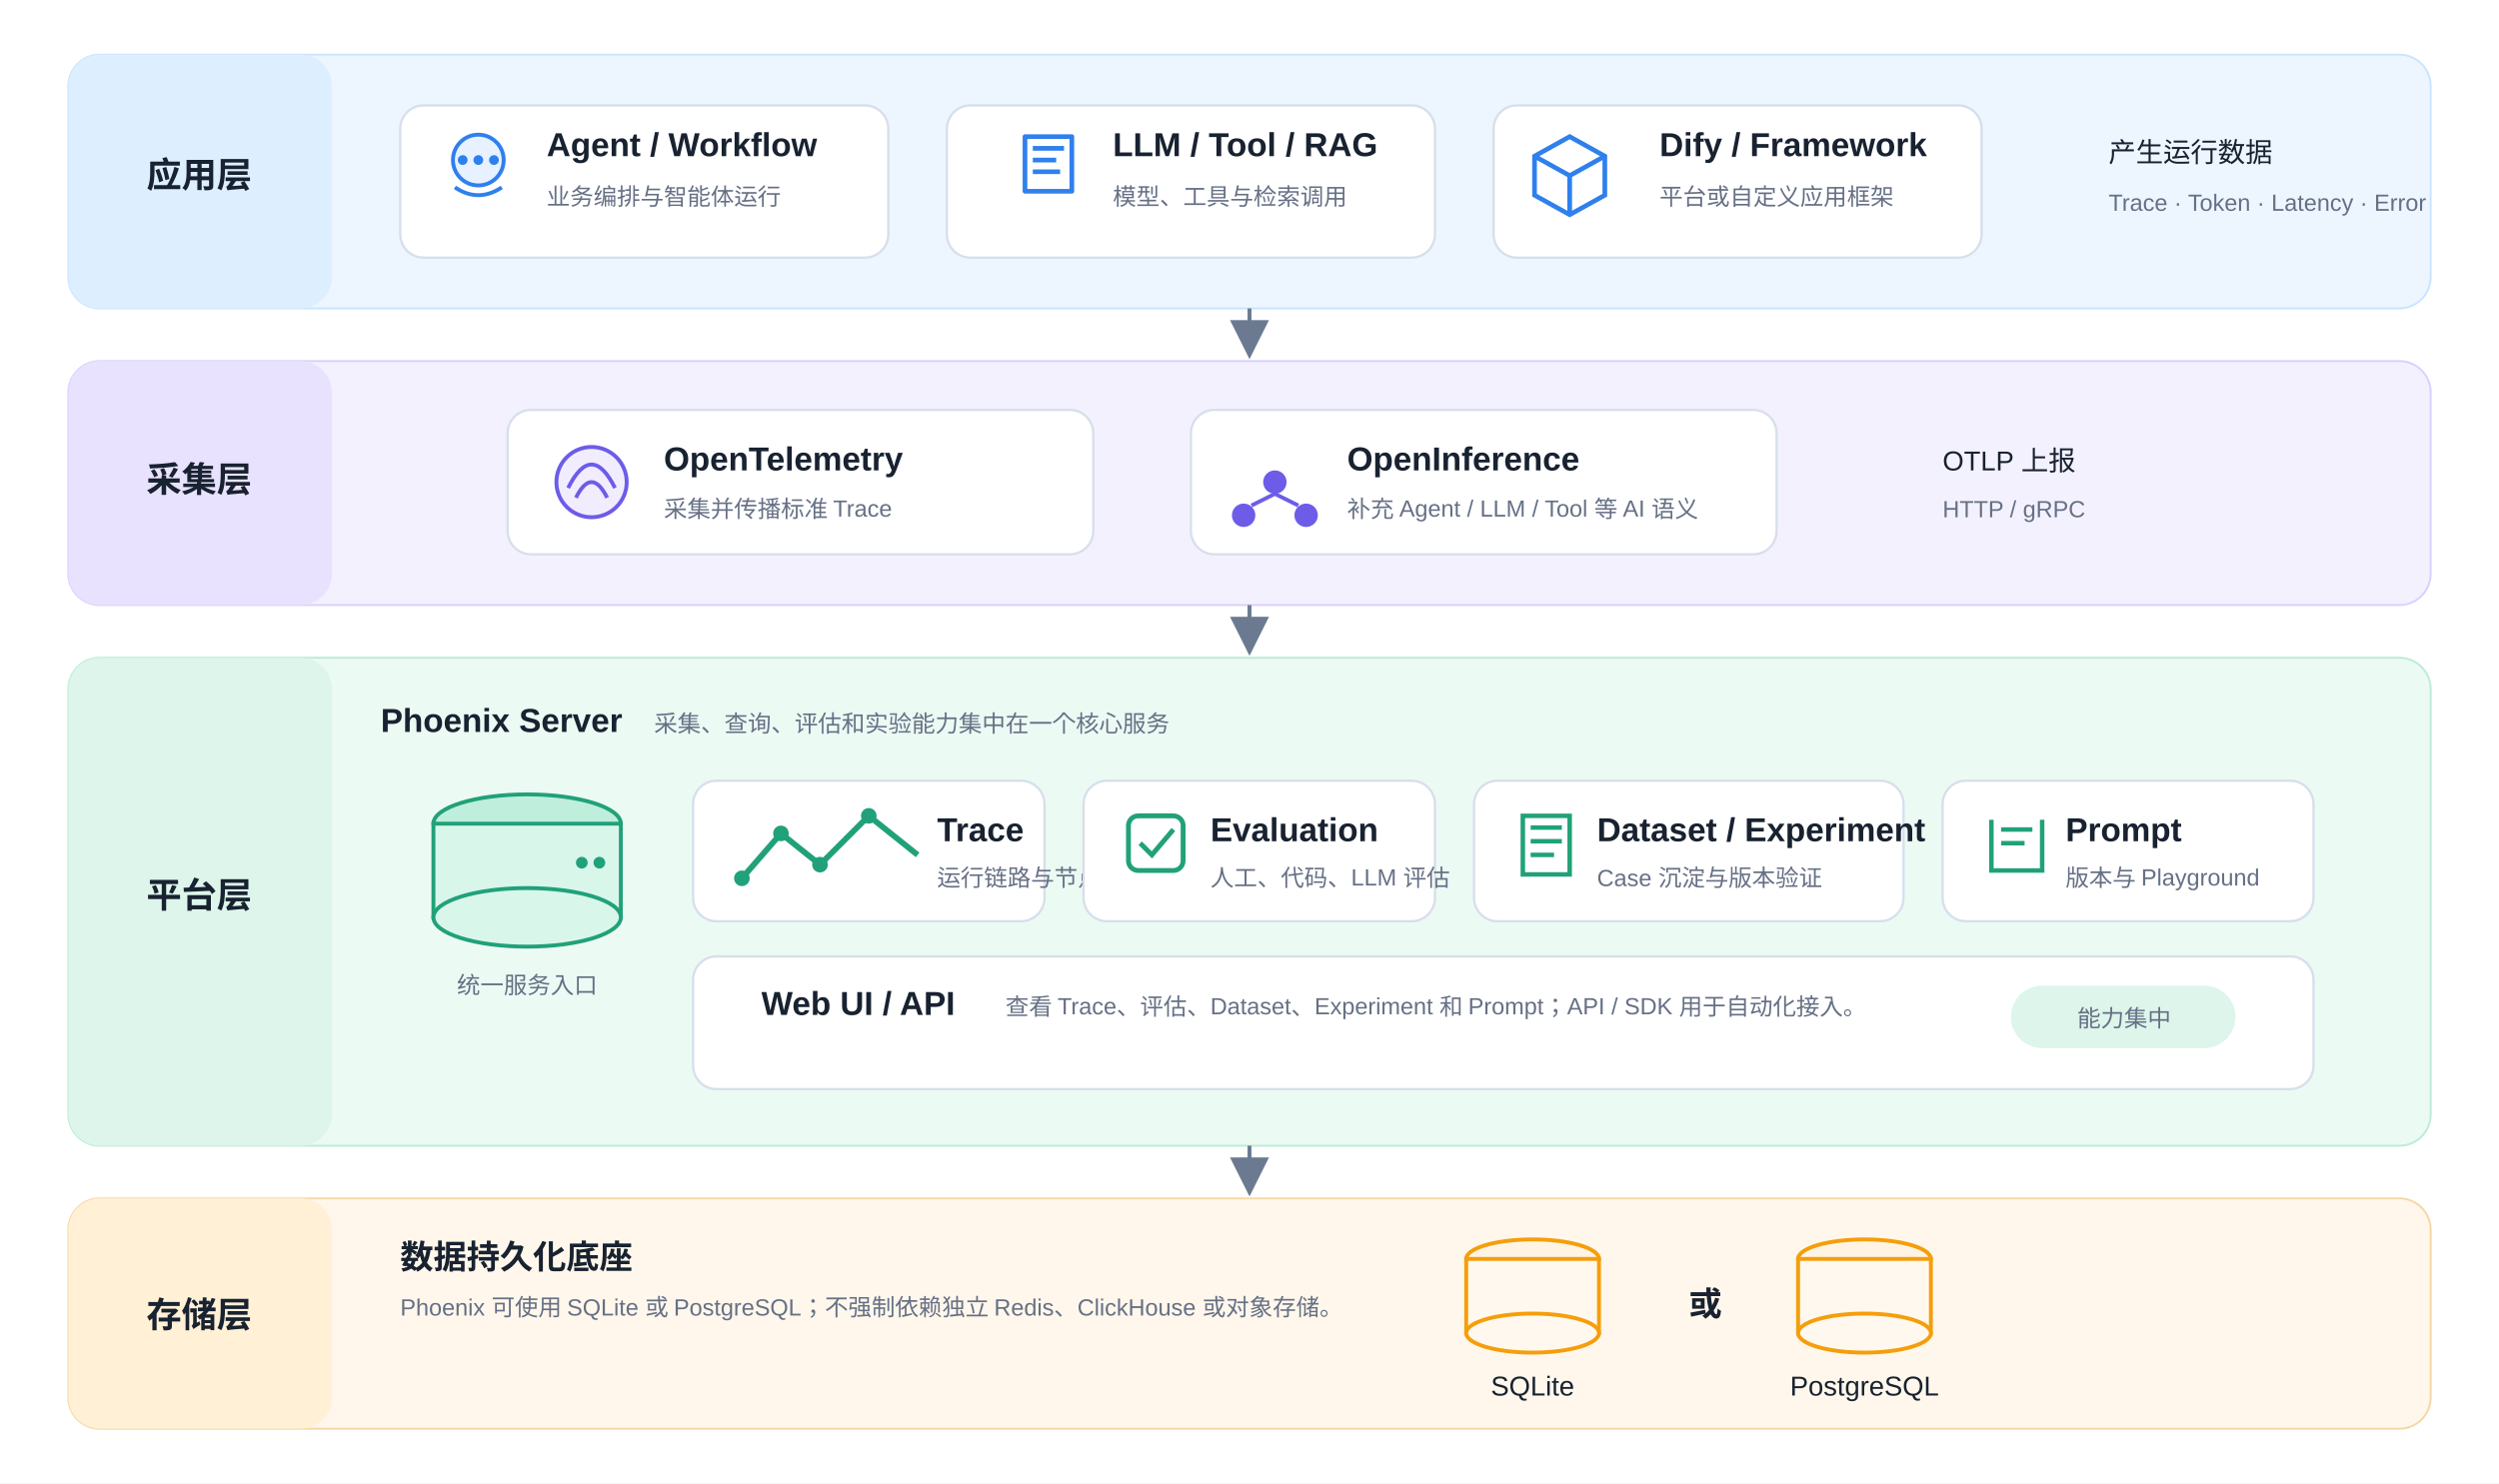
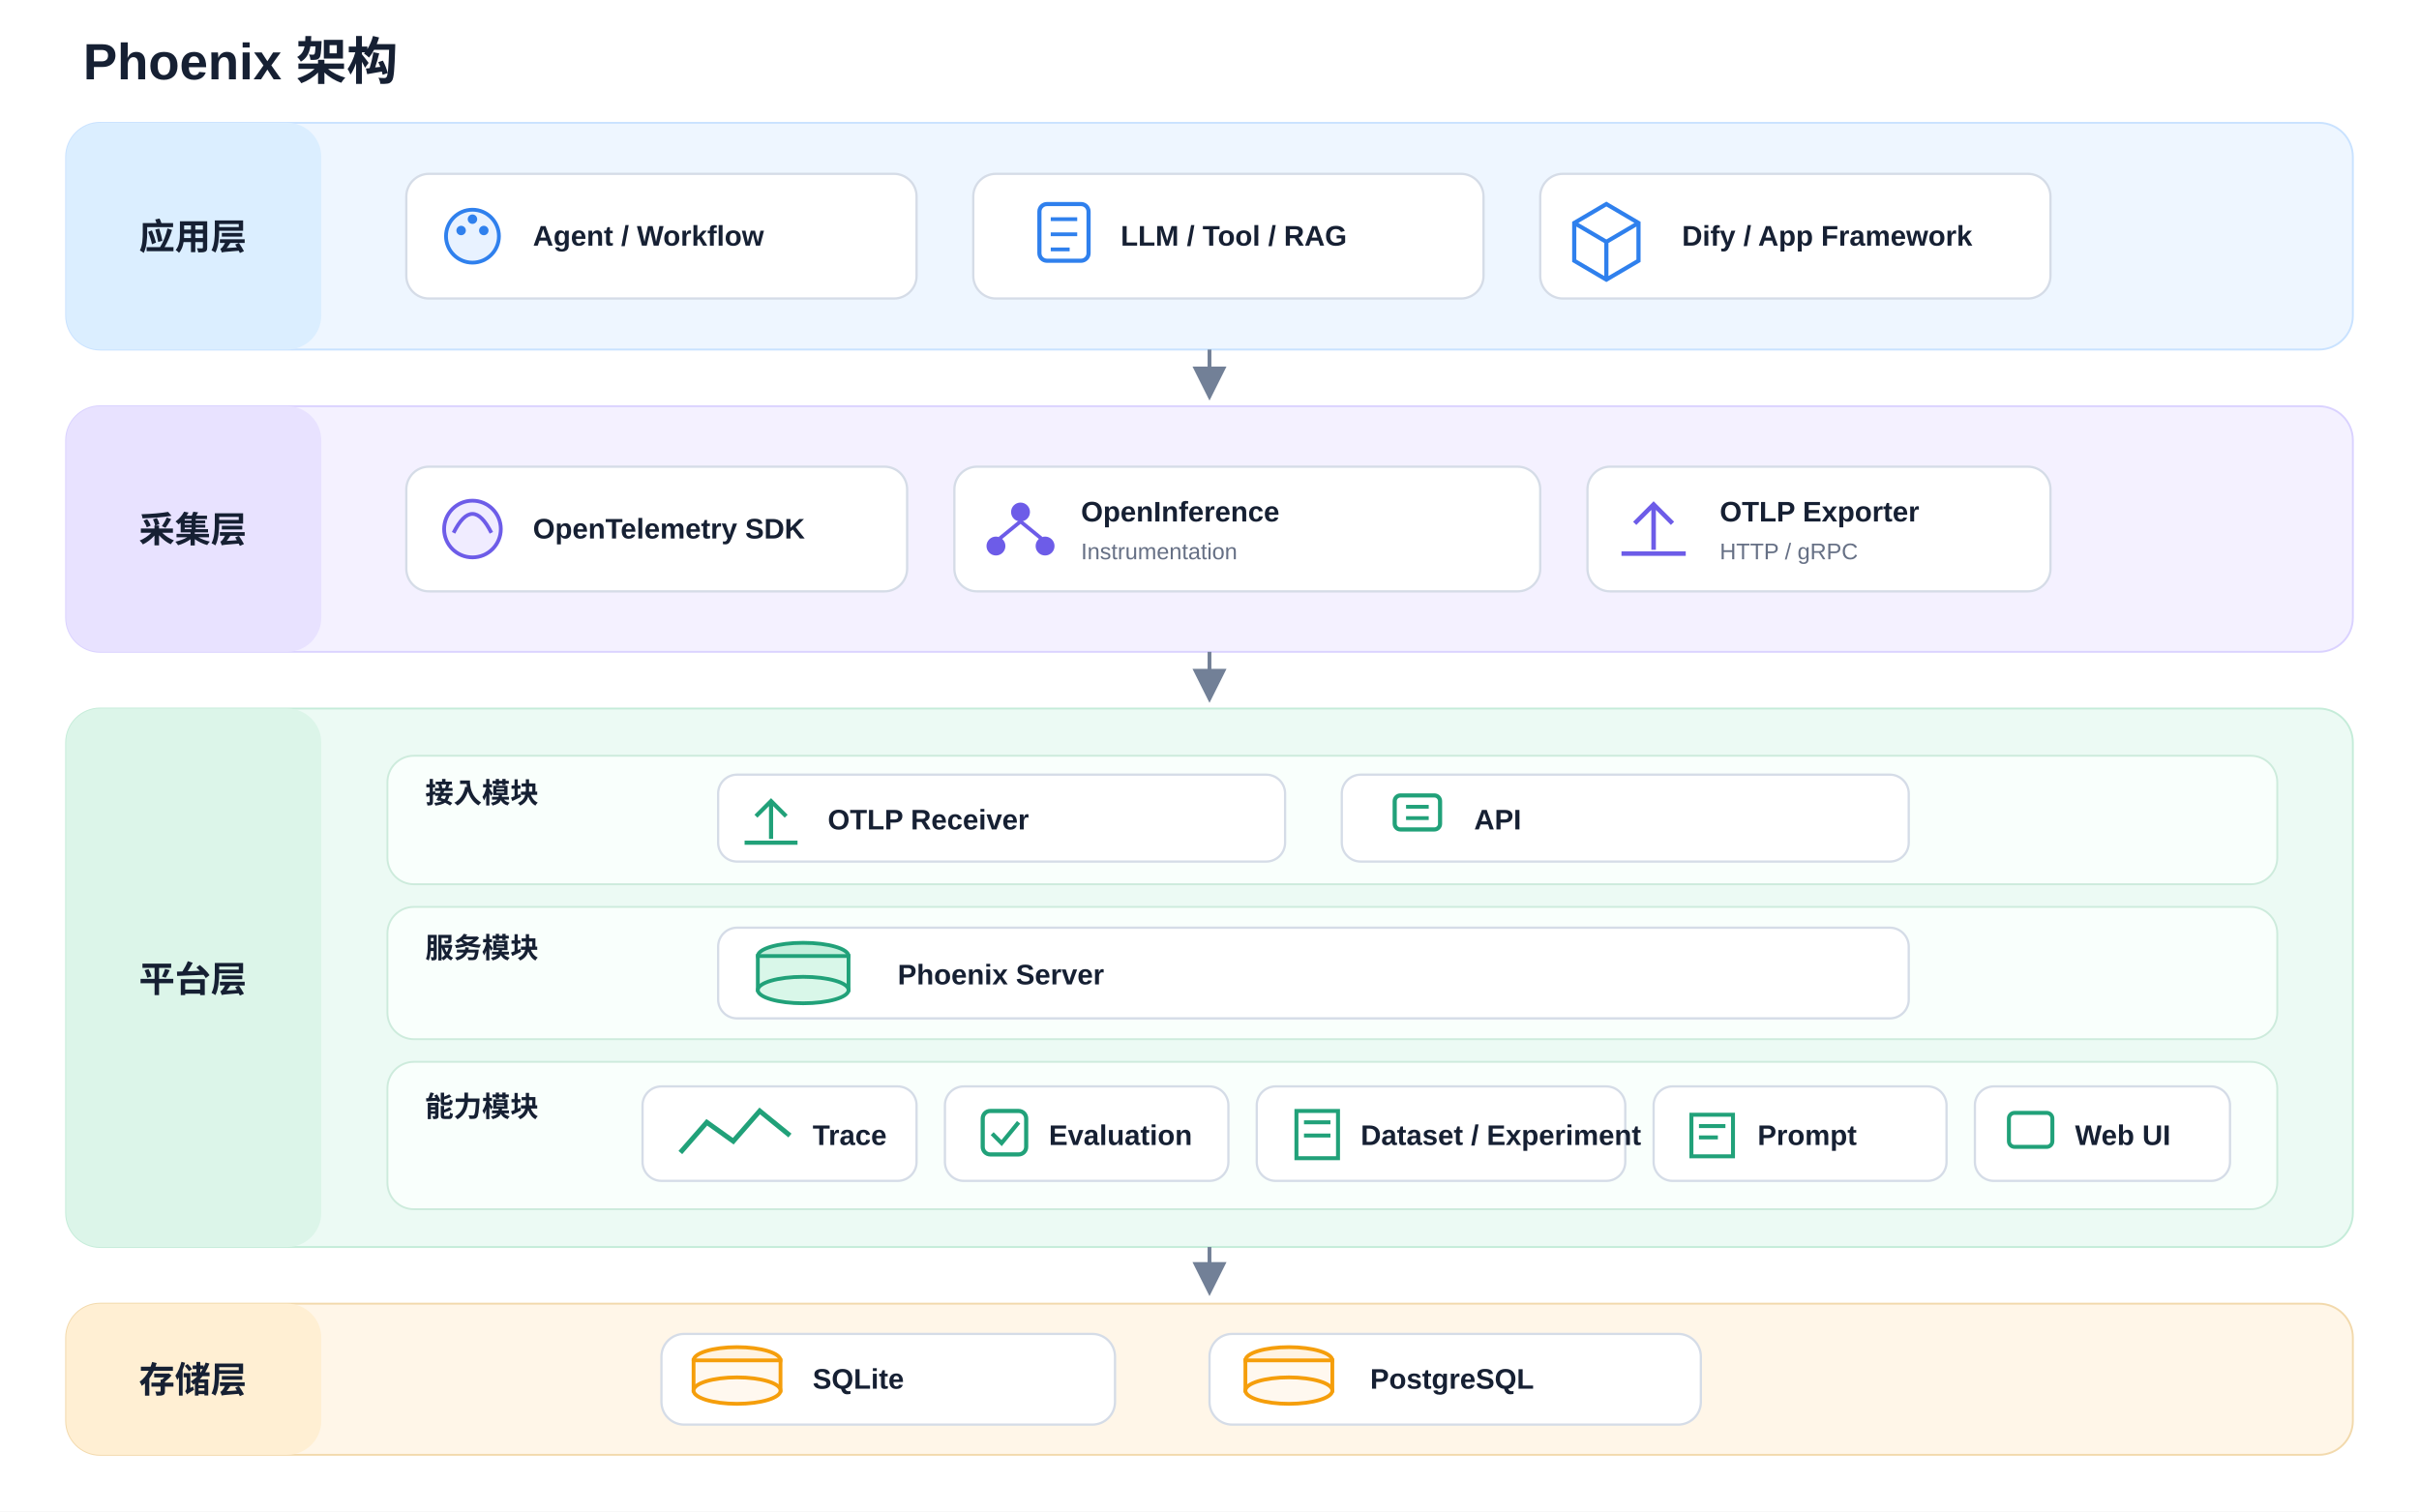
- <svg xmlns="http://www.w3.org/2000/svg" width="1280" height="760" viewBox="0 0 1280 760">
+ <svg xmlns="http://www.w3.org/2000/svg" width="1280" height="800" viewBox="0 0 1280 800">
  <defs>
-     <marker id="arrow" markerWidth="10" markerHeight="10" refX="9" refY="5" orient="auto">
-       <path d="M0 0 L10 5 L0 10 Z" fill="#6B7A90" />
+     <marker id="a" markerWidth="9" markerHeight="9" refX="8" refY="4.5" orient="auto">
+       <path d="M0 0L9 4.5 0 9Z" fill="#728097" />
    </marker>
    <style>
-     text{font-family:Arial,"Microsoft YaHei",sans-serif;fill:#182230}.layer{font-size:18px;font-weight:700}.h{font-size:17px;font-weight:700}.m{font-size:14px}.s{font-size:12px;fill:#667085}.card{fill:#fff;stroke:#D7DFEA;stroke-width:1.2}.line{stroke:#6B7A90;stroke-width:2;fill:none;marker-end:url(#arrow)}
+     text{font-family:Arial,"Microsoft YaHei",sans-serif;fill:#162033}
+     .title{font-size:27px;font-weight:700}.layer{font-size:19px;font-weight:700}.group{font-size:15px;font-weight:700}.item{font-size:15px;font-weight:700}.sub{font-size:12px;fill:#667085}.card{fill:#fff;stroke:#d5dce7;stroke-width:1.2}.line{stroke:#728097;stroke-width:2;fill:none;marker-end:url(#a)}
  </style>
  </defs>
-   <rect width="1280" height="760" fill="#fff" />
-   <rect x="35" y="28" width="1210" height="130" rx="16" fill="#EDF6FF" stroke="#C9E4FF" />
-   <rect x="35" y="28" width="135" height="130" rx="16" fill="#DDEEFF" />
-   <text x="102" y="96" text-anchor="middle" class="layer">应用层</text>
+   <rect width="1280" height="800" fill="#fff" />
+   <text x="44" y="42" class="title">Phoenix 架构</text>
+   <rect x="35" y="65" width="1210" height="120" rx="18" fill="#eef6ff" stroke="#c9e2ff" />
+   <rect x="35" y="65" width="135" height="120" rx="18" fill="#dbeeff" />
+   <text x="102" y="132" text-anchor="middle" class="layer">应用层</text>
  <g>
-     <rect x="205" y="54" width="250" height="78" rx="12" class="card" />
-     <circle cx="245" cy="82" r="13" fill="#E7F1FF" stroke="#2F80ED" stroke-width="2" />
-     <circle cx="237" cy="82" r="2.5" fill="#2F80ED" />
-     <circle cx="245" cy="82" r="2.5" fill="#2F80ED" />
-     <circle cx="253" cy="82" r="2.5" fill="#2F80ED" />
-     <path d="M233 96 Q245 104 257 96" fill="none" stroke="#2F80ED" stroke-width="2" />
-     <text x="280" y="80" class="h">Agent / Workflow</text>
-     <text x="280" y="105" class="s">业务编排与智能体运行</text>
+     <rect x="215" y="92" width="270" height="66" rx="12" class="card" />
+     <circle cx="250" cy="125" r="14" fill="#e8f2ff" stroke="#2f80ed" stroke-width="2" />
+     <circle cx="244" cy="122" r="2.5" fill="#2f80ed" />
+     <circle cx="250" cy="116" r="2.5" fill="#2f80ed" />
+     <circle cx="256" cy="122" r="2.5" fill="#2f80ed" />
+     <text x="282" y="130" class="item">Agent / Workflow</text>
+     <rect x="515" y="92" width="270" height="66" rx="12" class="card" />
+     <rect x="550" y="108" width="26" height="30" rx="4" fill="none" stroke="#2f80ed" stroke-width="2.2" />
+     <path d="M556 116h14M556 124h14M556 132h10" stroke="#2f80ed" stroke-width="2" />
+     <text x="593" y="130" class="item">LLM / Tool / RAG</text>
+     <rect x="815" y="92" width="270" height="66" rx="12" class="card" />
+     <path d="M850 108l17 10v20l-17 10-17-10v-20zM833 118l17 10 17-10M850 128v20" fill="none" stroke="#2f80ed" stroke-width="2.2" />
+     <text x="890" y="130" class="item">Dify / App Framework</text>
  </g>
+   <path d="M640 185V210" class="line" />
+   <rect x="35" y="215" width="1210" height="130" rx="18" fill="#f4f1ff" stroke="#dad2ff" />
+   <rect x="35" y="215" width="135" height="130" rx="18" fill="#e8e2ff" />
+   <text x="102" y="287" text-anchor="middle" class="layer">采集层</text>
  <g>
-     <rect x="485" y="54" width="250" height="78" rx="12" class="card" />
-     <path d="M525 70 h24 v28 h-24 z M529 76 h16 M529 82 h12 M529 88 h14" fill="none" stroke="#2F80ED" stroke-width="2.4" stroke-linejoin="round" />
-     <text x="570" y="80" class="h">LLM / Tool / RAG</text>
-     <text x="570" y="105" class="s">模型、工具与检索调用</text>
+     <rect x="215" y="247" width="265" height="66" rx="12" class="card" />
+     <circle cx="250" cy="280" r="15" fill="#f0ecff" stroke="#6d5ce8" stroke-width="2" />
+     <path d="M240 282q10-20 20 0" fill="none" stroke="#6d5ce8" stroke-width="2" />
+     <text x="282" y="285" class="item">OpenTelemetry SDK</text>
+     <rect x="505" y="247" width="310" height="66" rx="12" class="card" />
+     <circle cx="540" cy="271" r="5" fill="#6d5ce8" />
+     <circle cx="527" cy="289" r="5" fill="#6d5ce8" />
+     <circle cx="553" cy="289" r="5" fill="#6d5ce8" />
+     <path d="M540 276L529 285M540 276L551 285" stroke="#6d5ce8" stroke-width="2" />
+     <text x="572" y="276" class="item">OpenInference</text>
+     <text x="572" y="296" class="sub">Instrumentation</text>
+     <rect x="840" y="247" width="245" height="66" rx="12" class="card" />
+     <path d="M875 291v-24M865 277l10-10 10 10M858 293h34" fill="none" stroke="#6d5ce8" stroke-width="2.4" />
+     <text x="910" y="276" class="item">OTLP Exporter</text>
+     <text x="910" y="296" class="sub">HTTP / gRPC</text>
  </g>
+   <path d="M640 345V370" class="line" />
+   <rect x="35" y="375" width="1210" height="285" rx="18" fill="#ecfaf4" stroke="#c5ecd9" />
+   <rect x="35" y="375" width="135" height="285" rx="18" fill="#dcf5e9" />
+   <text x="102" y="525" text-anchor="middle" class="layer">平台层</text>
+   <rect x="205" y="400" width="1000" height="68" rx="14" fill="#f9fffc" stroke="#cdebdc" />
+   <text x="225" y="425" class="group">接入模块</text>
+   <rect x="380" y="410" width="300" height="46" rx="10" class="card" />
+   <path d="M408 444v-20M400 432l8-8 8 8M394 446h28" fill="none" stroke="#21a179" stroke-width="2.2" />
+   <text x="438" y="439" class="item">OTLP Receiver</text>
+   <rect x="710" y="410" width="300" height="46" rx="10" class="card" />
+   <rect x="738" y="421" width="24" height="18" rx="3" fill="none" stroke="#21a179" stroke-width="2.2" />
+   <path d="M744 427h12M744 433h12" stroke="#21a179" stroke-width="2" />
+   <text x="780" y="439" class="item">API</text>
+   <rect x="205" y="480" width="1000" height="70" rx="14" fill="#f9fffc" stroke="#cdebdc" />
+   <text x="225" y="507" class="group">服务模块</text>
+   <rect x="380" y="491" width="630" height="48" rx="10" class="card" />
+   <ellipse cx="425" cy="506" rx="24" ry="7" fill="#c4efdc" stroke="#21a179" stroke-width="2" />
+   <rect x="401" y="506" width="48" height="18" fill="#d9f7e9" stroke="#21a179" stroke-width="2" />
+   <ellipse cx="425" cy="524" rx="24" ry="7" fill="#d9f7e9" stroke="#21a179" stroke-width="2" />
+   <text x="475" y="521" class="item">Phoenix Server</text>
+   <rect x="205" y="562" width="1000" height="78" rx="14" fill="#f9fffc" stroke="#cdebdc" />
+   <text x="225" y="591" class="group">能力模块</text>
  <g>
-     <rect x="765" y="54" width="250" height="78" rx="12" class="card" />
-     <path d="M804 70 l18 10 v20 l-18 10 -18-10 v-20 z M786 80 l18 10 18-10 M804 90 v20" fill="none" stroke="#2F80ED" stroke-width="2.4" />
-     <text x="850" y="80" class="h">Dify / Framework</text>
-     <text x="850" y="105" class="s">平台或自定义应用框架</text>
+     <rect x="340" y="575" width="145" height="50" rx="10" class="card" />
+     <polyline points="360,610 374,594 388,604 402,588 418,601" fill="none" stroke="#21a179" stroke-width="2.6" />
+     <text x="430" y="606" class="item">Trace</text>
+     <rect x="500" y="575" width="150" height="50" rx="10" class="card" />
+     <rect x="520" y="588" width="23" height="23" rx="4" fill="none" stroke="#21a179" stroke-width="2.2" />
+     <path d="M525 600l5 5 9-11" fill="none" stroke="#21a179" stroke-width="2.2" />
+     <text x="555" y="606" class="item">Evaluation</text>
+     <rect x="665" y="575" width="195" height="50" rx="10" class="card" />
+     <path d="M686 588h22v25h-22zM690 594h14M690 601h14" fill="none" stroke="#21a179" stroke-width="2.1" />
+     <text x="720" y="606" class="item">Dataset / Experiment</text>
+     <rect x="875" y="575" width="155" height="50" rx="10" class="card" />
+     <path d="M895 590h22v22h-22zM899 596h14M899 602h10" fill="none" stroke="#21a179" stroke-width="2.1" />
+     <text x="930" y="606" class="item">Prompt</text>
+     <rect x="1045" y="575" width="135" height="50" rx="10" class="card" />
+     <rect x="1063" y="589" width="23" height="18" rx="3" fill="none" stroke="#21a179" stroke-width="2.1" />
+     <text x="1098" y="606" class="item">Web UI</text>
  </g>
-   <text x="1080" y="83" class="m">产生运行数据</text>
-   <text x="1080" y="108" class="s">Trace · Token · Latency · Error</text>
-   <path d="M640 158 V182" class="line" />
-   <rect x="35" y="185" width="1210" height="125" rx="16" fill="#F4F1FF" stroke="#D8D1FF" />
-   <rect x="35" y="185" width="135" height="125" rx="16" fill="#E8E2FF" />
-   <text x="102" y="252" text-anchor="middle" class="layer">采集层</text>
+   <path d="M640 660V684" class="line" />
+   <rect x="35" y="690" width="1210" height="80" rx="18" fill="#fff6e8" stroke="#f2d9ac" />
+   <rect x="35" y="690" width="135" height="80" rx="18" fill="#ffefd3" />
+   <text x="102" y="737" text-anchor="middle" class="layer">存储层</text>
  <g>
-     <rect x="260" y="210" width="300" height="74" rx="12" class="card" />
-     <circle cx="303" cy="247" r="18" fill="#F1EDFF" stroke="#6D5CE8" stroke-width="2" />
-     <path d="M291 250 q12-24 24 0 M295 255 q8-16 16 0" fill="none" stroke="#6D5CE8" stroke-width="2" />
-     <text x="340" y="241" class="h">OpenTelemetry</text>
-     <text x="340" y="265" class="s">采集并传播标准 Trace</text>
-   </g>
-   <g>
-     <rect x="610" y="210" width="300" height="74" rx="12" class="card" />
-     <circle cx="653" cy="247" r="6" fill="#6D5CE8" />
-     <circle cx="637" cy="264" r="6" fill="#6D5CE8" />
-     <circle cx="669" cy="264" r="6" fill="#6D5CE8" />
-     <path d="M653 253 L641 259 M653 253 L665 259" stroke="#6D5CE8" stroke-width="2" />
-     <text x="690" y="241" class="h">OpenInference</text>
-     <text x="690" y="265" class="s">补充 Agent / LLM / Tool 等 AI 语义</text>
-   </g>
-   <text x="995" y="241" class="m">OTLP 上报</text>
-   <text x="995" y="265" class="s">HTTP / gRPC</text>
-   <path d="M640 310 V334" class="line" />
-   <rect x="35" y="337" width="1210" height="250" rx="16" fill="#ECFAF4" stroke="#BDEBD6" />
-   <rect x="35" y="337" width="135" height="250" rx="16" fill="#DDF5EA" />
-   <text x="102" y="465" text-anchor="middle" class="layer">平台层</text>
-   <text x="195" y="375" class="h">Phoenix Server</text>
-   <text x="335" y="375" class="s">采集、查询、评估和实验能力集中在一个核心服务</text>
-   <g transform="translate(215 407)">
-     <ellipse cx="55" cy="15" rx="48" ry="15" fill="#BFEEDC" stroke="#21A179" stroke-width="2" />
-     <rect x="7" y="15" width="96" height="48" fill="#D9F6EB" stroke="#21A179" stroke-width="2" />
-     <ellipse cx="55" cy="63" rx="48" ry="15" fill="#D9F6EB" stroke="#21A179" stroke-width="2" />
-     <circle cx="83" cy="35" r="3" fill="#21A179" />
-     <circle cx="92" cy="35" r="3" fill="#21A179" />
-     <text x="55" y="102" text-anchor="middle" class="s">统一服务入口</text>
-   </g>
-   <g>
-     <rect x="355" y="400" width="180" height="72" rx="12" class="card" />
-     <polyline points="380,450 400,427 420,443 445,418 470,438" fill="none" stroke="#21A179" stroke-width="3" />
-     <circle cx="380" cy="450" r="4" fill="#21A179" />
-     <circle cx="400" cy="427" r="4" fill="#21A179" />
-     <circle cx="420" cy="443" r="4" fill="#21A179" />
-     <circle cx="445" cy="418" r="4" fill="#21A179" />
-     <text x="480" y="431" class="h">Trace</text>
-     <text x="480" y="454" class="s">运行链路与节点详情</text>
-   </g>
-   <g>
-     <rect x="555" y="400" width="180" height="72" rx="12" class="card" />
-     <rect x="578" y="418" width="28" height="28" rx="5" fill="none" stroke="#21A179" stroke-width="2.5" />
-     <path d="M584 432 l6 6 11-13" fill="none" stroke="#21A179" stroke-width="2.5" />
-     <text x="620" y="431" class="h">Evaluation</text>
-     <text x="620" y="454" class="s">人工、代码、LLM 评估</text>
-   </g>
-   <g>
-     <rect x="755" y="400" width="220" height="72" rx="12" class="card" />
-     <path d="M780 418 h24 v30 h-24 z M784 424 h16 M784 431 h16 M784 438 h12" fill="none" stroke="#21A179" stroke-width="2.3" />
-     <text x="818" y="431" class="h">Dataset / Experiment</text>
-     <text x="818" y="454" class="s">Case 沉淀与版本验证</text>
-   </g>
-   <g>
-     <rect x="995" y="400" width="190" height="72" rx="12" class="card" />
-     <path d="M1020 420 v26 h26 v-26 M1025 425 h16 M1025 432 h12" fill="none" stroke="#21A179" stroke-width="2.3" />
-     <text x="1058" y="431" class="h">Prompt</text>
-     <text x="1058" y="454" class="s">版本与 Playground</text>
-   </g>
-   <g>
-     <rect x="355" y="490" width="830" height="68" rx="12" class="card" />
-     <text x="390" y="520" class="h">Web UI / API</text>
-     <text x="515" y="520" class="s">查看 Trace、评估、Dataset、Experiment 和 Prompt；API / SDK 用于自动化接入。</text>
-     <rect x="1030" y="505" width="115" height="32" rx="16" fill="#DDF5EA" />
-     <text x="1088" y="526" text-anchor="middle" class="s">能力集中</text>
-   </g>
-   <path d="M640 587 V611" class="line" />
-   <rect x="35" y="614" width="1210" height="118" rx="16" fill="#FFF7EB" stroke="#F5D7A6" />
-   <rect x="35" y="614" width="135" height="118" rx="16" fill="#FFF0D6" />
-   <text x="102" y="680" text-anchor="middle" class="layer">存储层</text>
-   <text x="205" y="650" class="h">数据持久化底座</text>
-   <text x="205" y="674" class="s">Phoenix 可使用 SQLite 或 PostgreSQL；不强制依赖独立 Redis、ClickHouse 或对象存储。</text>
-   <g transform="translate(745 635)">
-     <ellipse cx="40" cy="10" rx="34" ry="10" fill="#FFF4E4" stroke="#F59E0B" stroke-width="2" />
-     <rect x="6" y="10" width="68" height="38" fill="#FFF8EF" stroke="#F59E0B" stroke-width="2" />
-     <ellipse cx="40" cy="48" rx="34" ry="10" fill="#FFF8EF" stroke="#F59E0B" stroke-width="2" />
-     <text x="40" y="80" text-anchor="middle" class="m">SQLite</text>
-   </g>
-   <text x="865" y="674" class="h">或</text>
-   <g transform="translate(915 635)">
-     <ellipse cx="40" cy="10" rx="34" ry="10" fill="#FFF4E4" stroke="#F59E0B" stroke-width="2" />
-     <rect x="6" y="10" width="68" height="38" fill="#FFF8EF" stroke="#F59E0B" stroke-width="2" />
-     <ellipse cx="40" cy="48" rx="34" ry="10" fill="#FFF8EF" stroke="#F59E0B" stroke-width="2" />
-     <text x="40" y="80" text-anchor="middle" class="m">PostgreSQL</text>
+     <rect x="350" y="706" width="240" height="48" rx="12" class="card" />
+     <ellipse cx="390" cy="720" rx="23" ry="7" fill="#fff3e2" stroke="#f59e0b" stroke-width="2" />
+     <rect x="367" y="720" width="46" height="16" fill="#fff8ef" stroke="#f59e0b" stroke-width="2" />
+     <ellipse cx="390" cy="736" rx="23" ry="7" fill="#fff8ef" stroke="#f59e0b" stroke-width="2" />
+     <text x="430" y="735" class="item">SQLite</text>
+     <rect x="640" y="706" width="260" height="48" rx="12" class="card" />
+     <ellipse cx="682" cy="720" rx="23" ry="7" fill="#fff3e2" stroke="#f59e0b" stroke-width="2" />
+     <rect x="659" y="720" width="46" height="16" fill="#fff8ef" stroke="#f59e0b" stroke-width="2" />
+     <ellipse cx="682" cy="736" rx="23" ry="7" fill="#fff8ef" stroke="#f59e0b" stroke-width="2" />
+     <text x="725" y="735" class="item">PostgreSQL</text>
  </g>
</svg>
